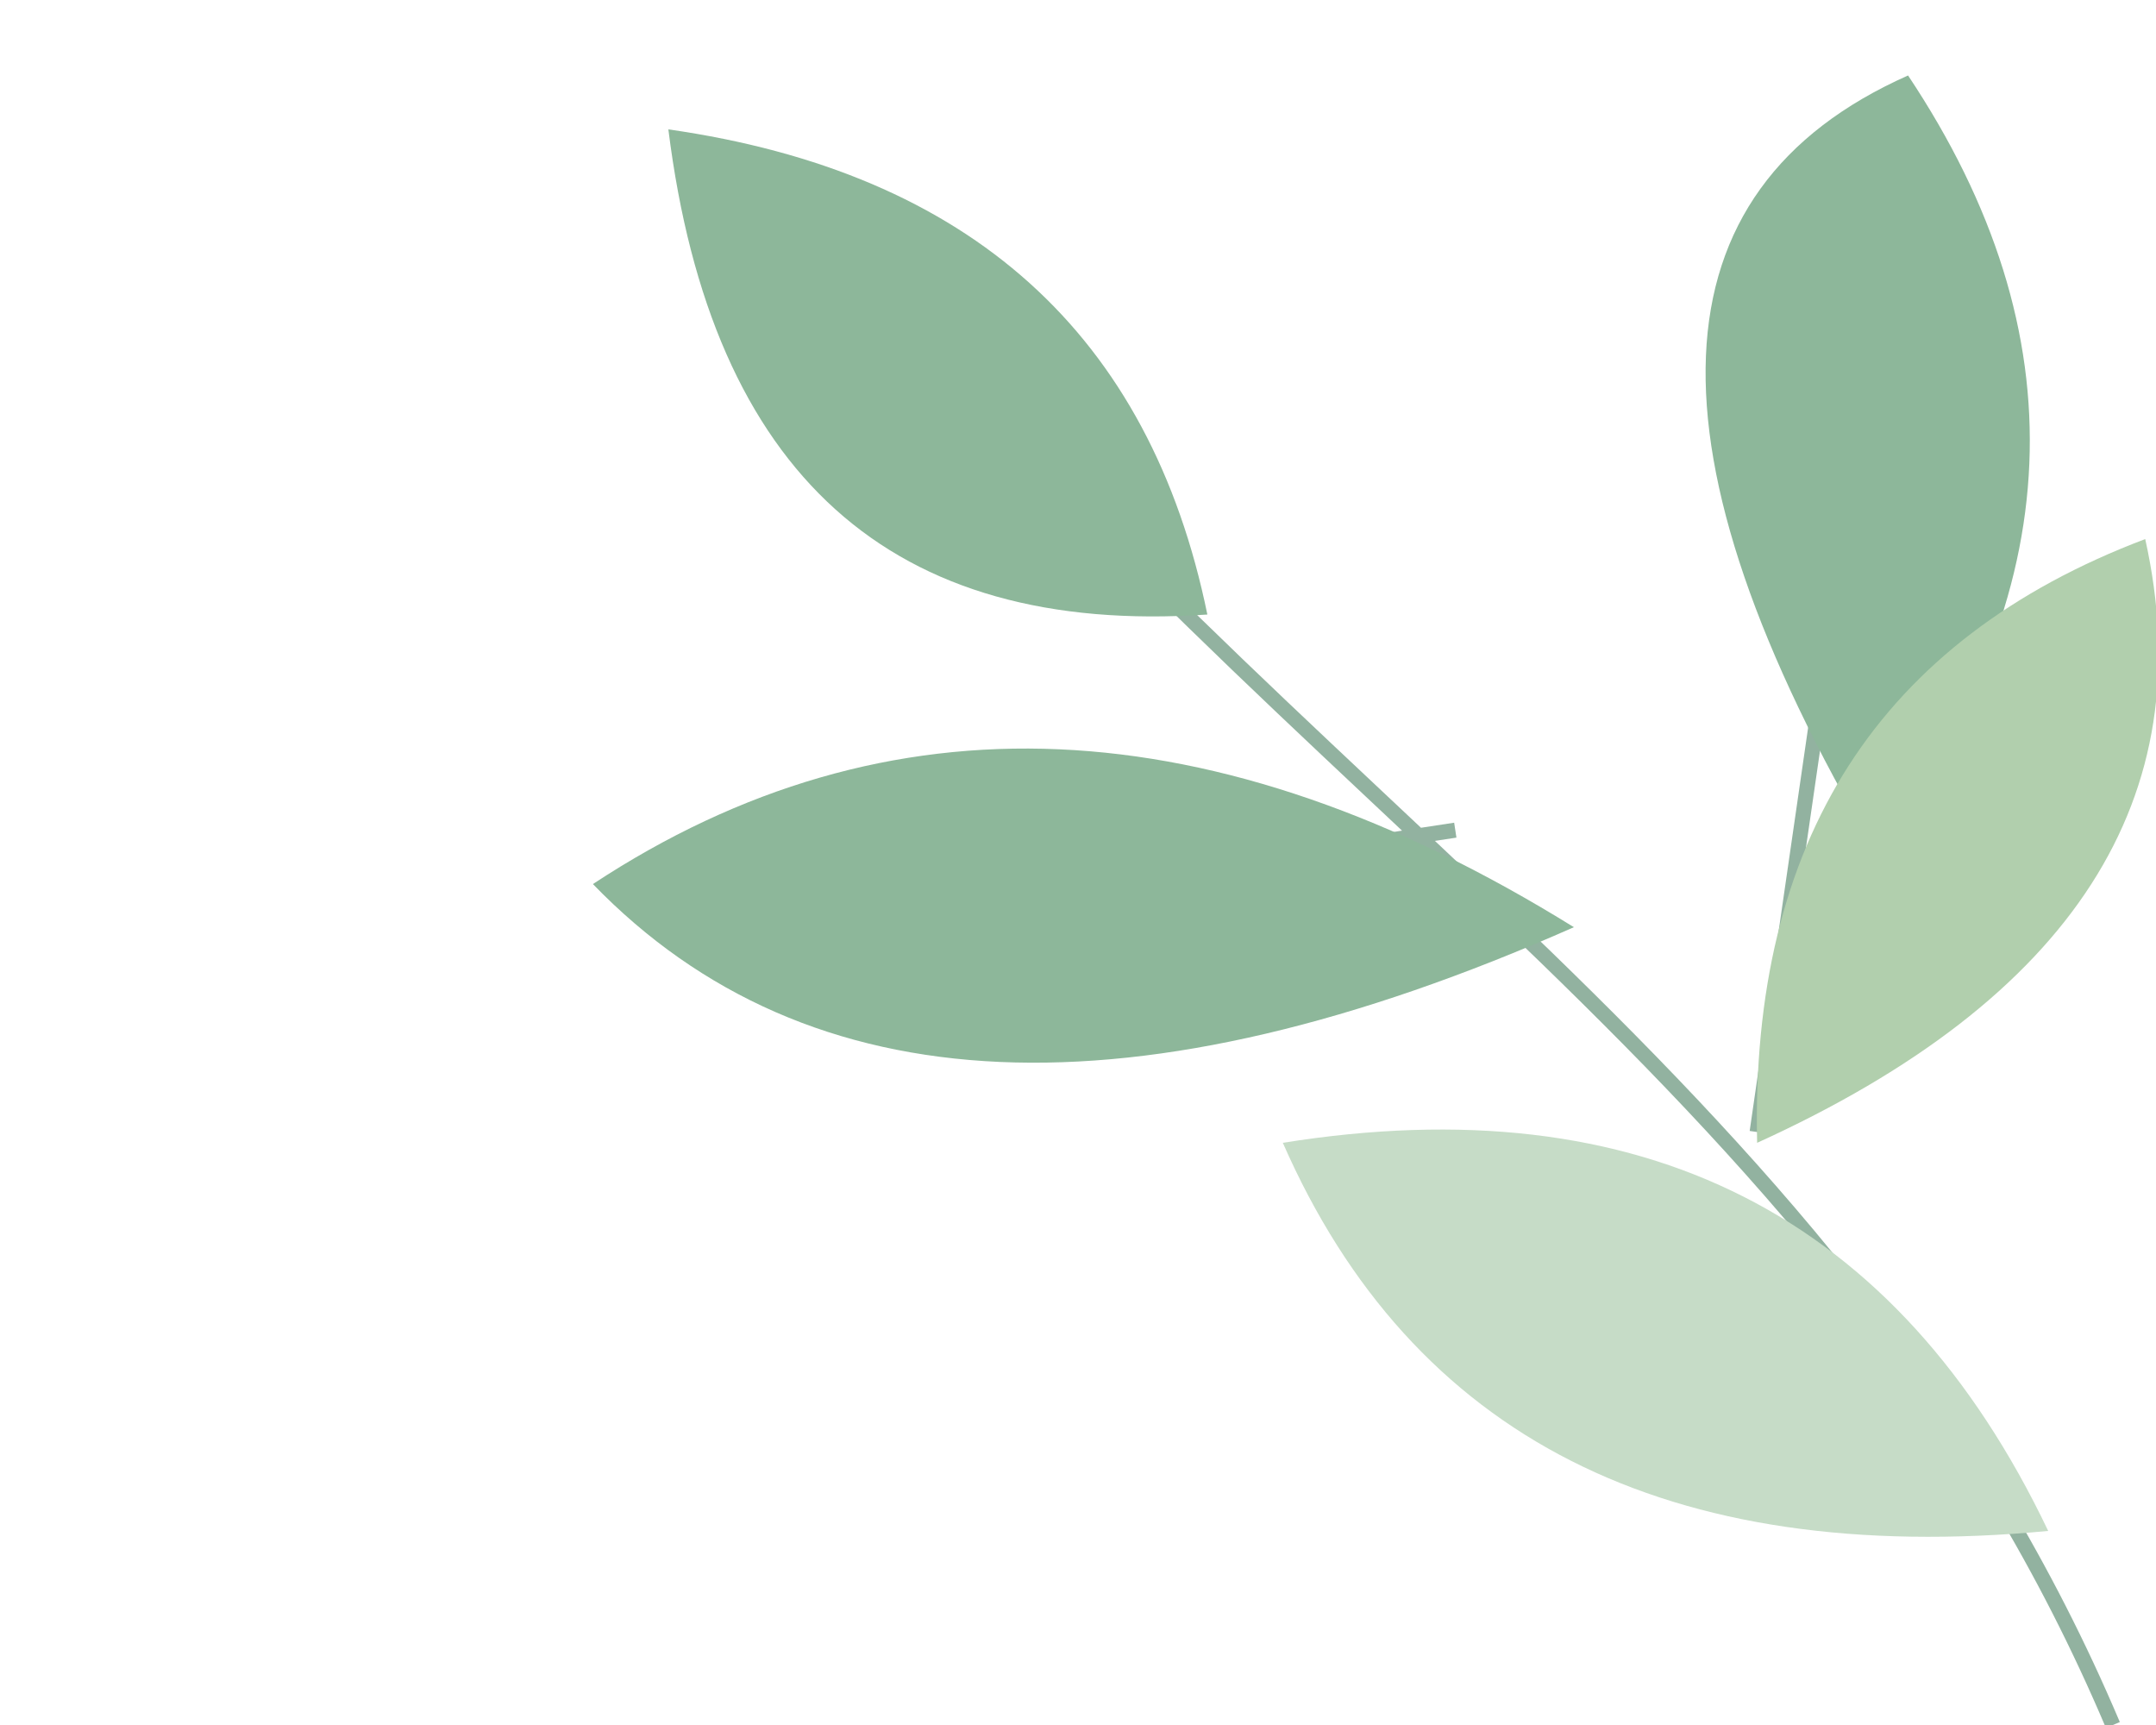
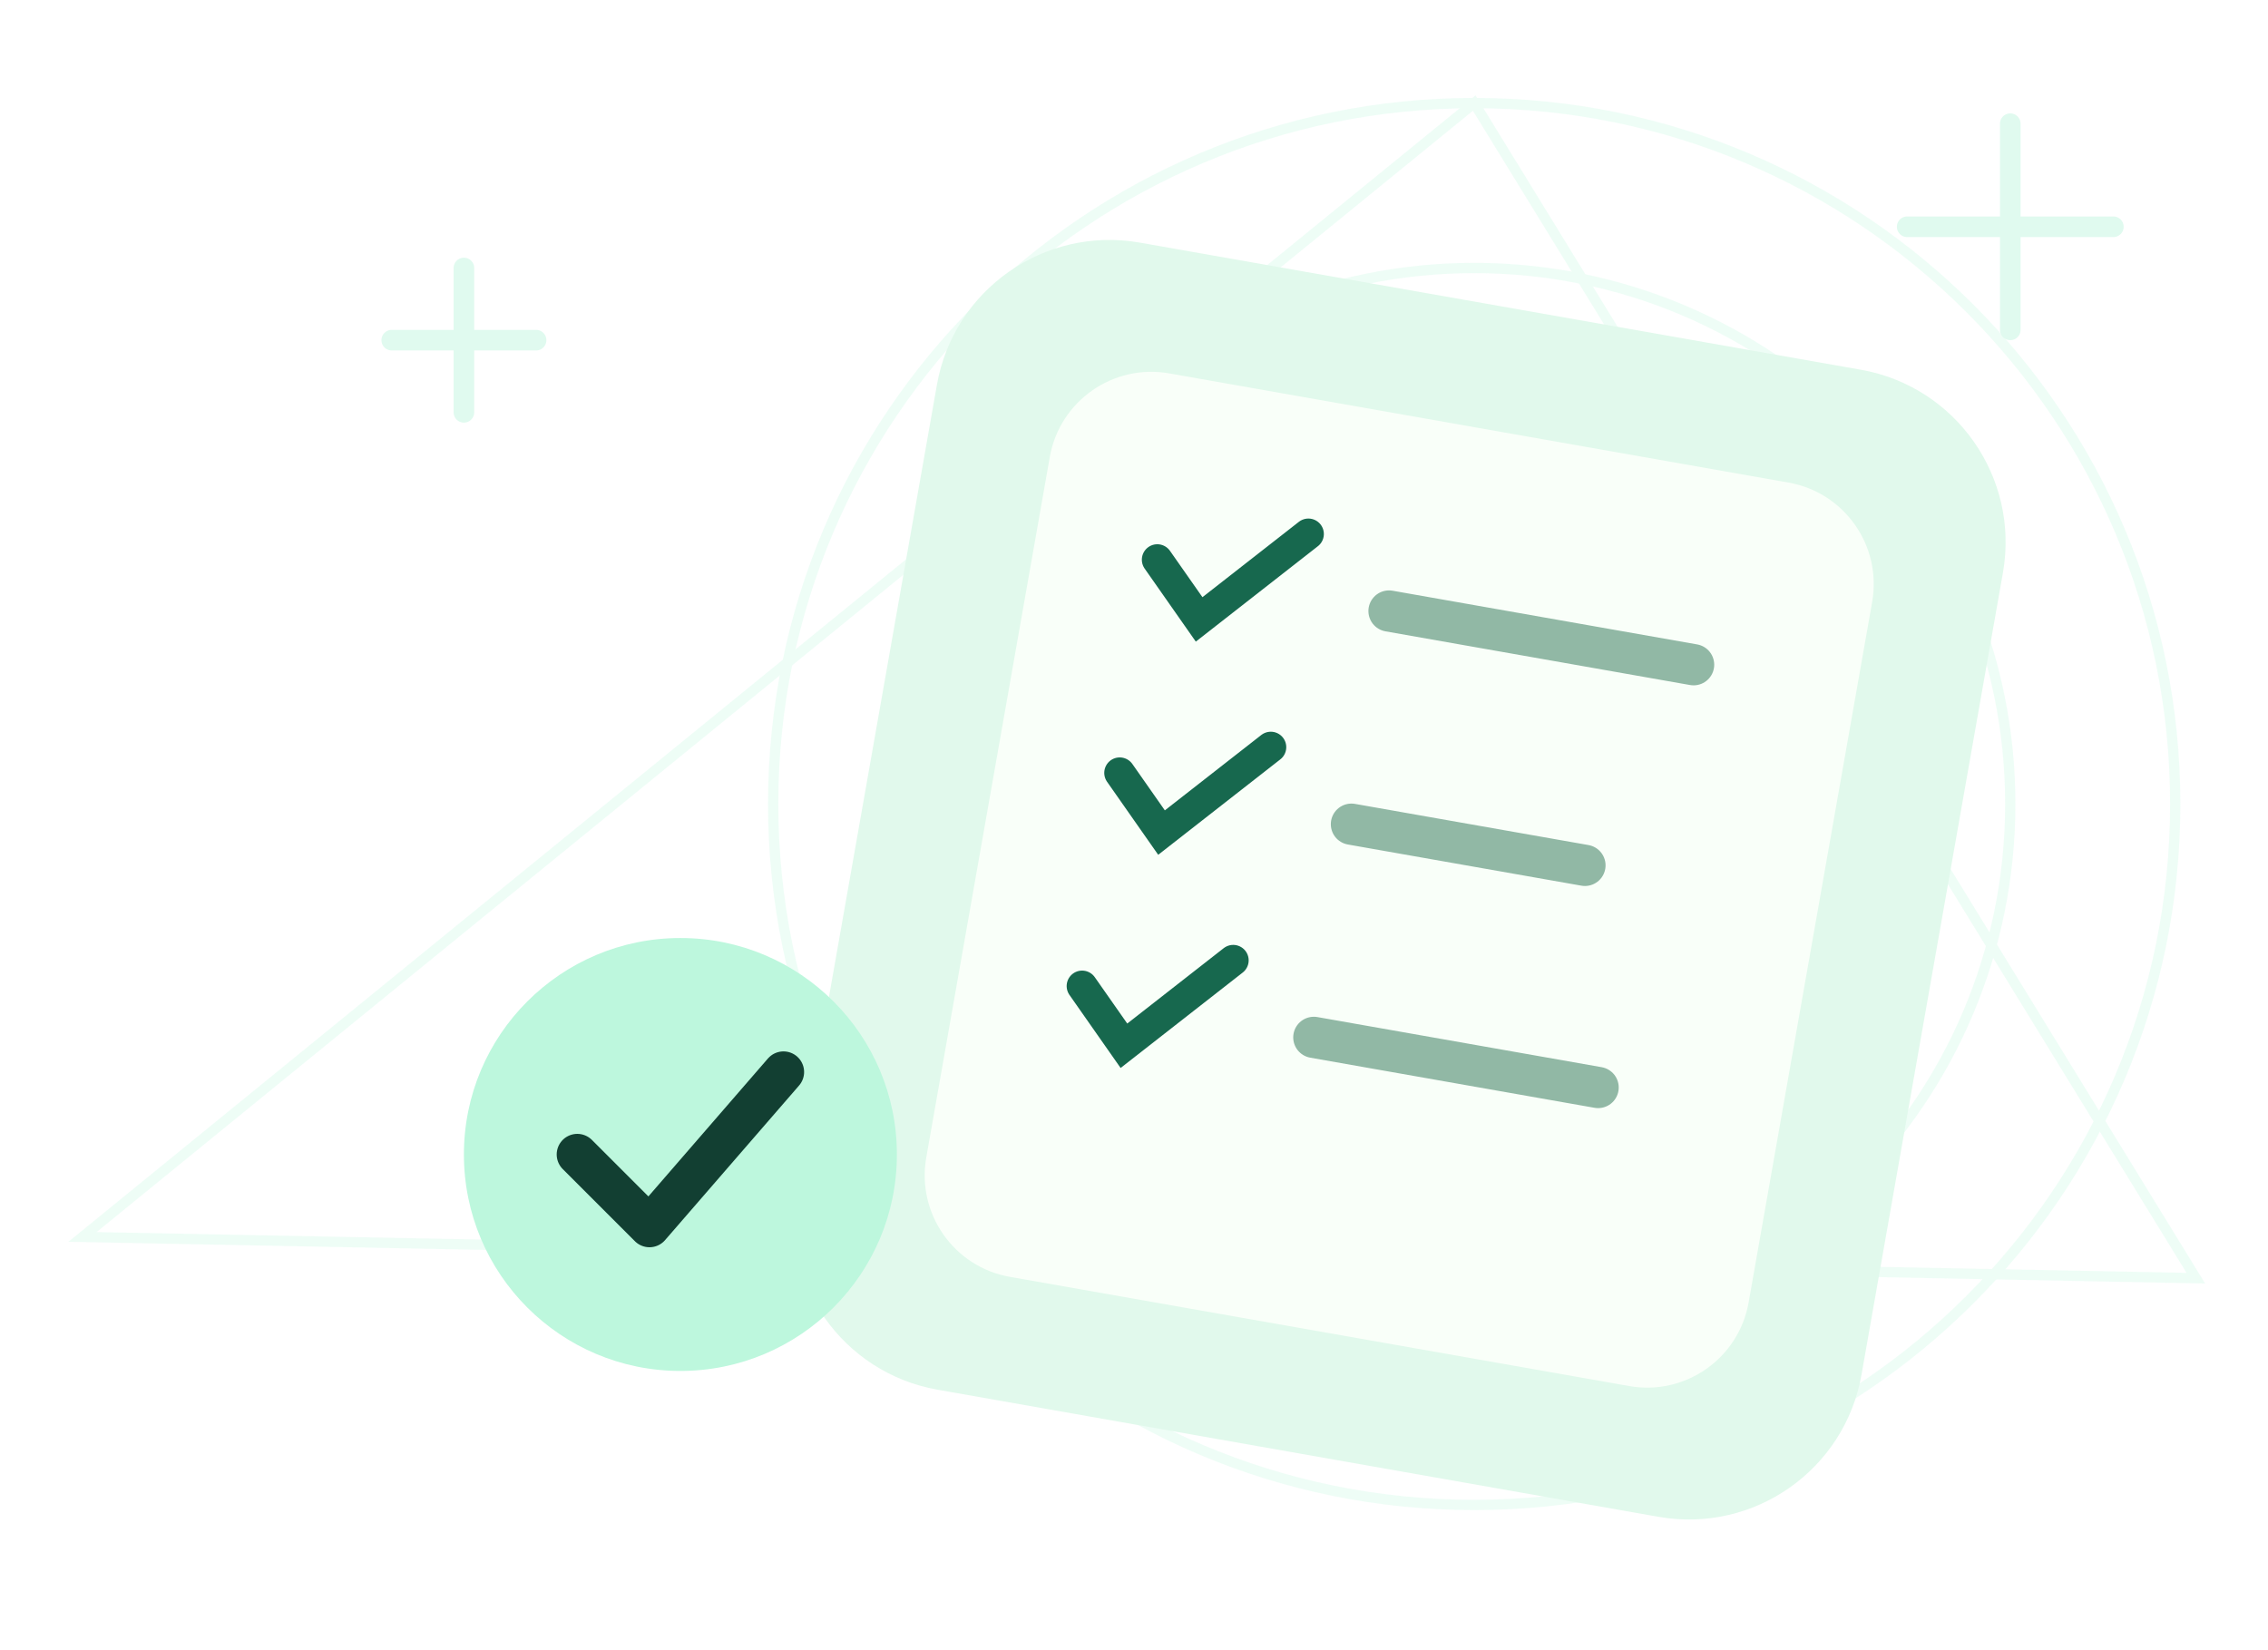
- <svg xmlns="http://www.w3.org/2000/svg" viewBox="0 0 200 160">
-   <g fill="none" stroke="#649278" stroke-width="1.4" opacity=".7">
-     <path d="M196 160C171 101 120 75 78 22M163 105 173 36M135 77 76 86" />
+ <svg xmlns="http://www.w3.org/2000/svg" viewBox="0 0 220 160">
+   <g fill="none" stroke="#bdf7dd" opacity=".25">
+     <circle cx="143" cy="78" r="68" />
+     <circle cx="143" cy="78" r="52" />
+     <path d="M8 120L143 10l70 114z" />
  </g>
-   <g fill="#8db79a">
-     <path d="M174 79Q141 23 177 7Q201 43 174 79" />
-     <path d="M146 86Q85 113 55 82Q96 55 146 86" />
-     <path d="M112 57Q68 60 62 12Q104 18 112 57" />
+   <g transform="translate(84 29) rotate(10 53 52)">
+     <rect width="105" height="113" rx="17" fill="#e1f9ec" />
+     <rect x="12" y="12" width="81" height="89" rx="10" fill="#f9fff9" />
+     <g stroke="#17684e" stroke-width="3" stroke-linecap="round" fill="none">
+       <path d="M24 30l5 5 9-10M24 51l5 5 9-10M24 72l5 5 9-10" />
+     </g>
+     <g stroke="#91b8a5" stroke-width="4" stroke-linecap="round">
+       <path d="M47 31h30M47 52h23M47 73h28" />
+     </g>
  </g>
-   <path fill="#c6dcc7" d="M190 142Q137 147 119 106Q169 98 190 142" />
-   <path fill="#b1cfad" d="M163 106Q162 64 199 50Q207 86 163 106" />
+   <circle cx="66" cy="112" r="21" fill="#bdf7dd" />
+   <path d="M56 112l7 7 13-15" fill="none" stroke="#123f32" stroke-width="4" stroke-linecap="round" stroke-linejoin="round" />
+   <path d="M195 12v20m-10-10h20M45 26v14m-7-7h14" stroke="#e0faef" stroke-width="2" stroke-linecap="round" />
</svg>
